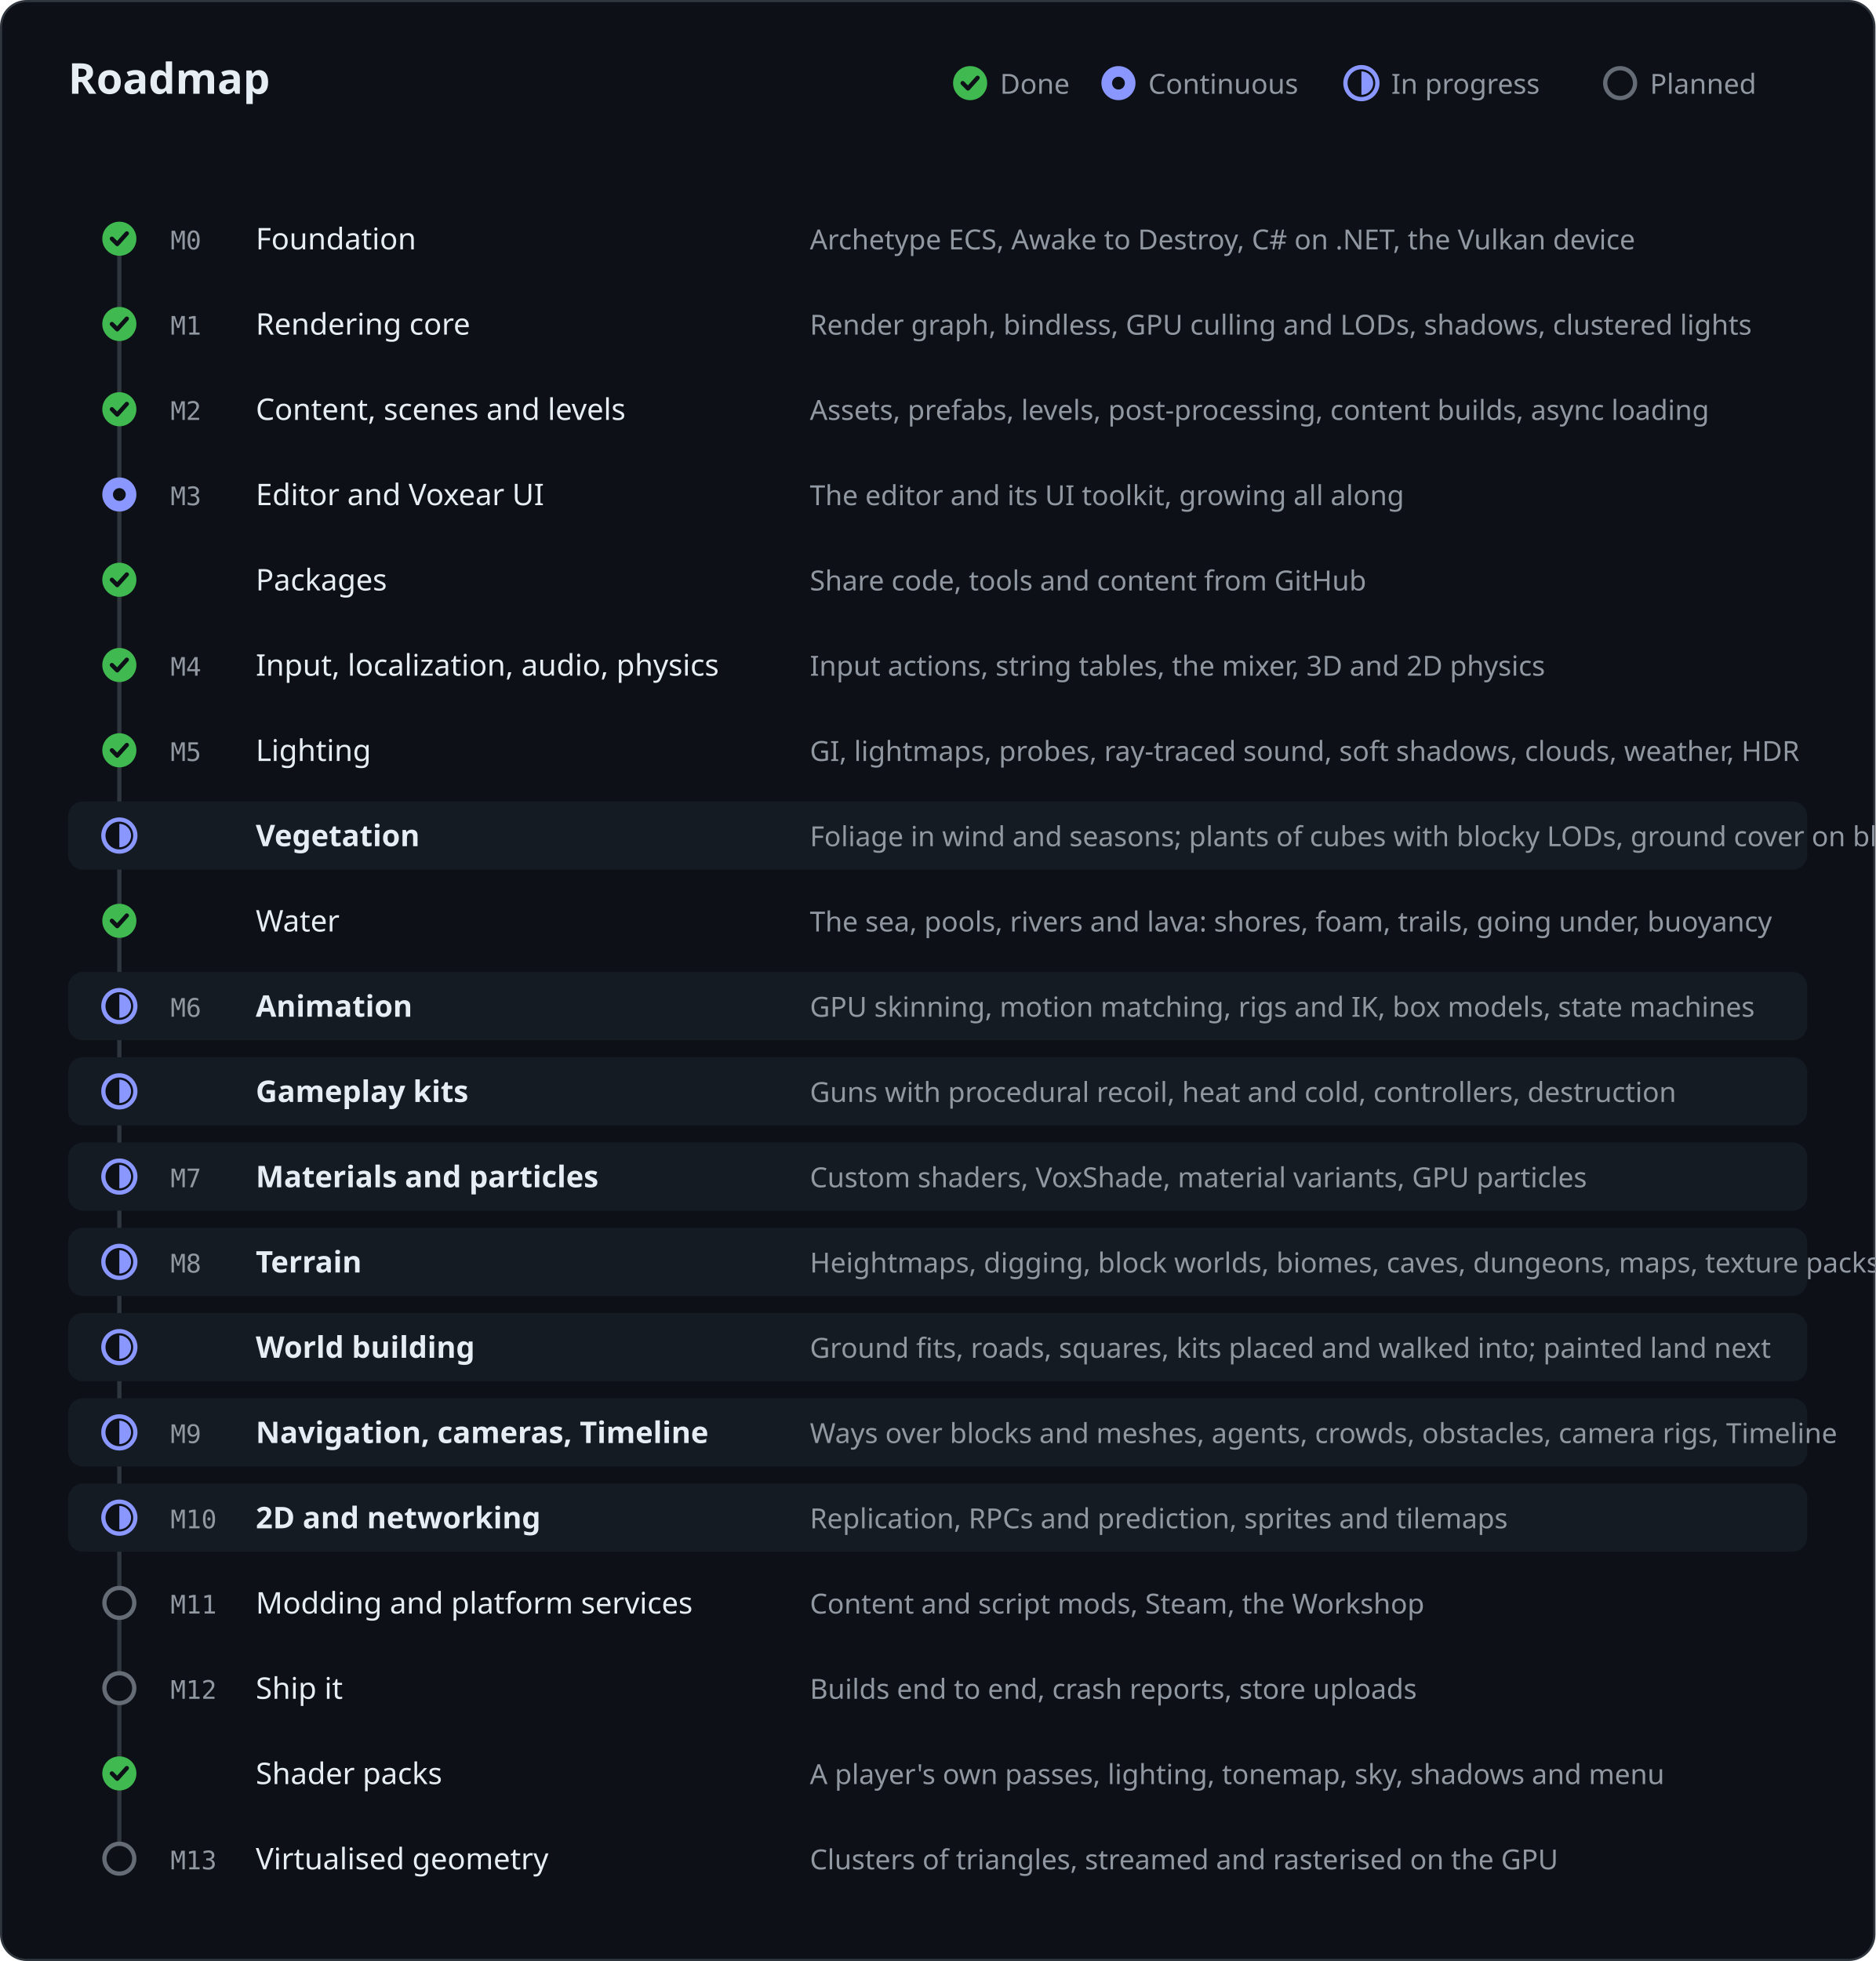
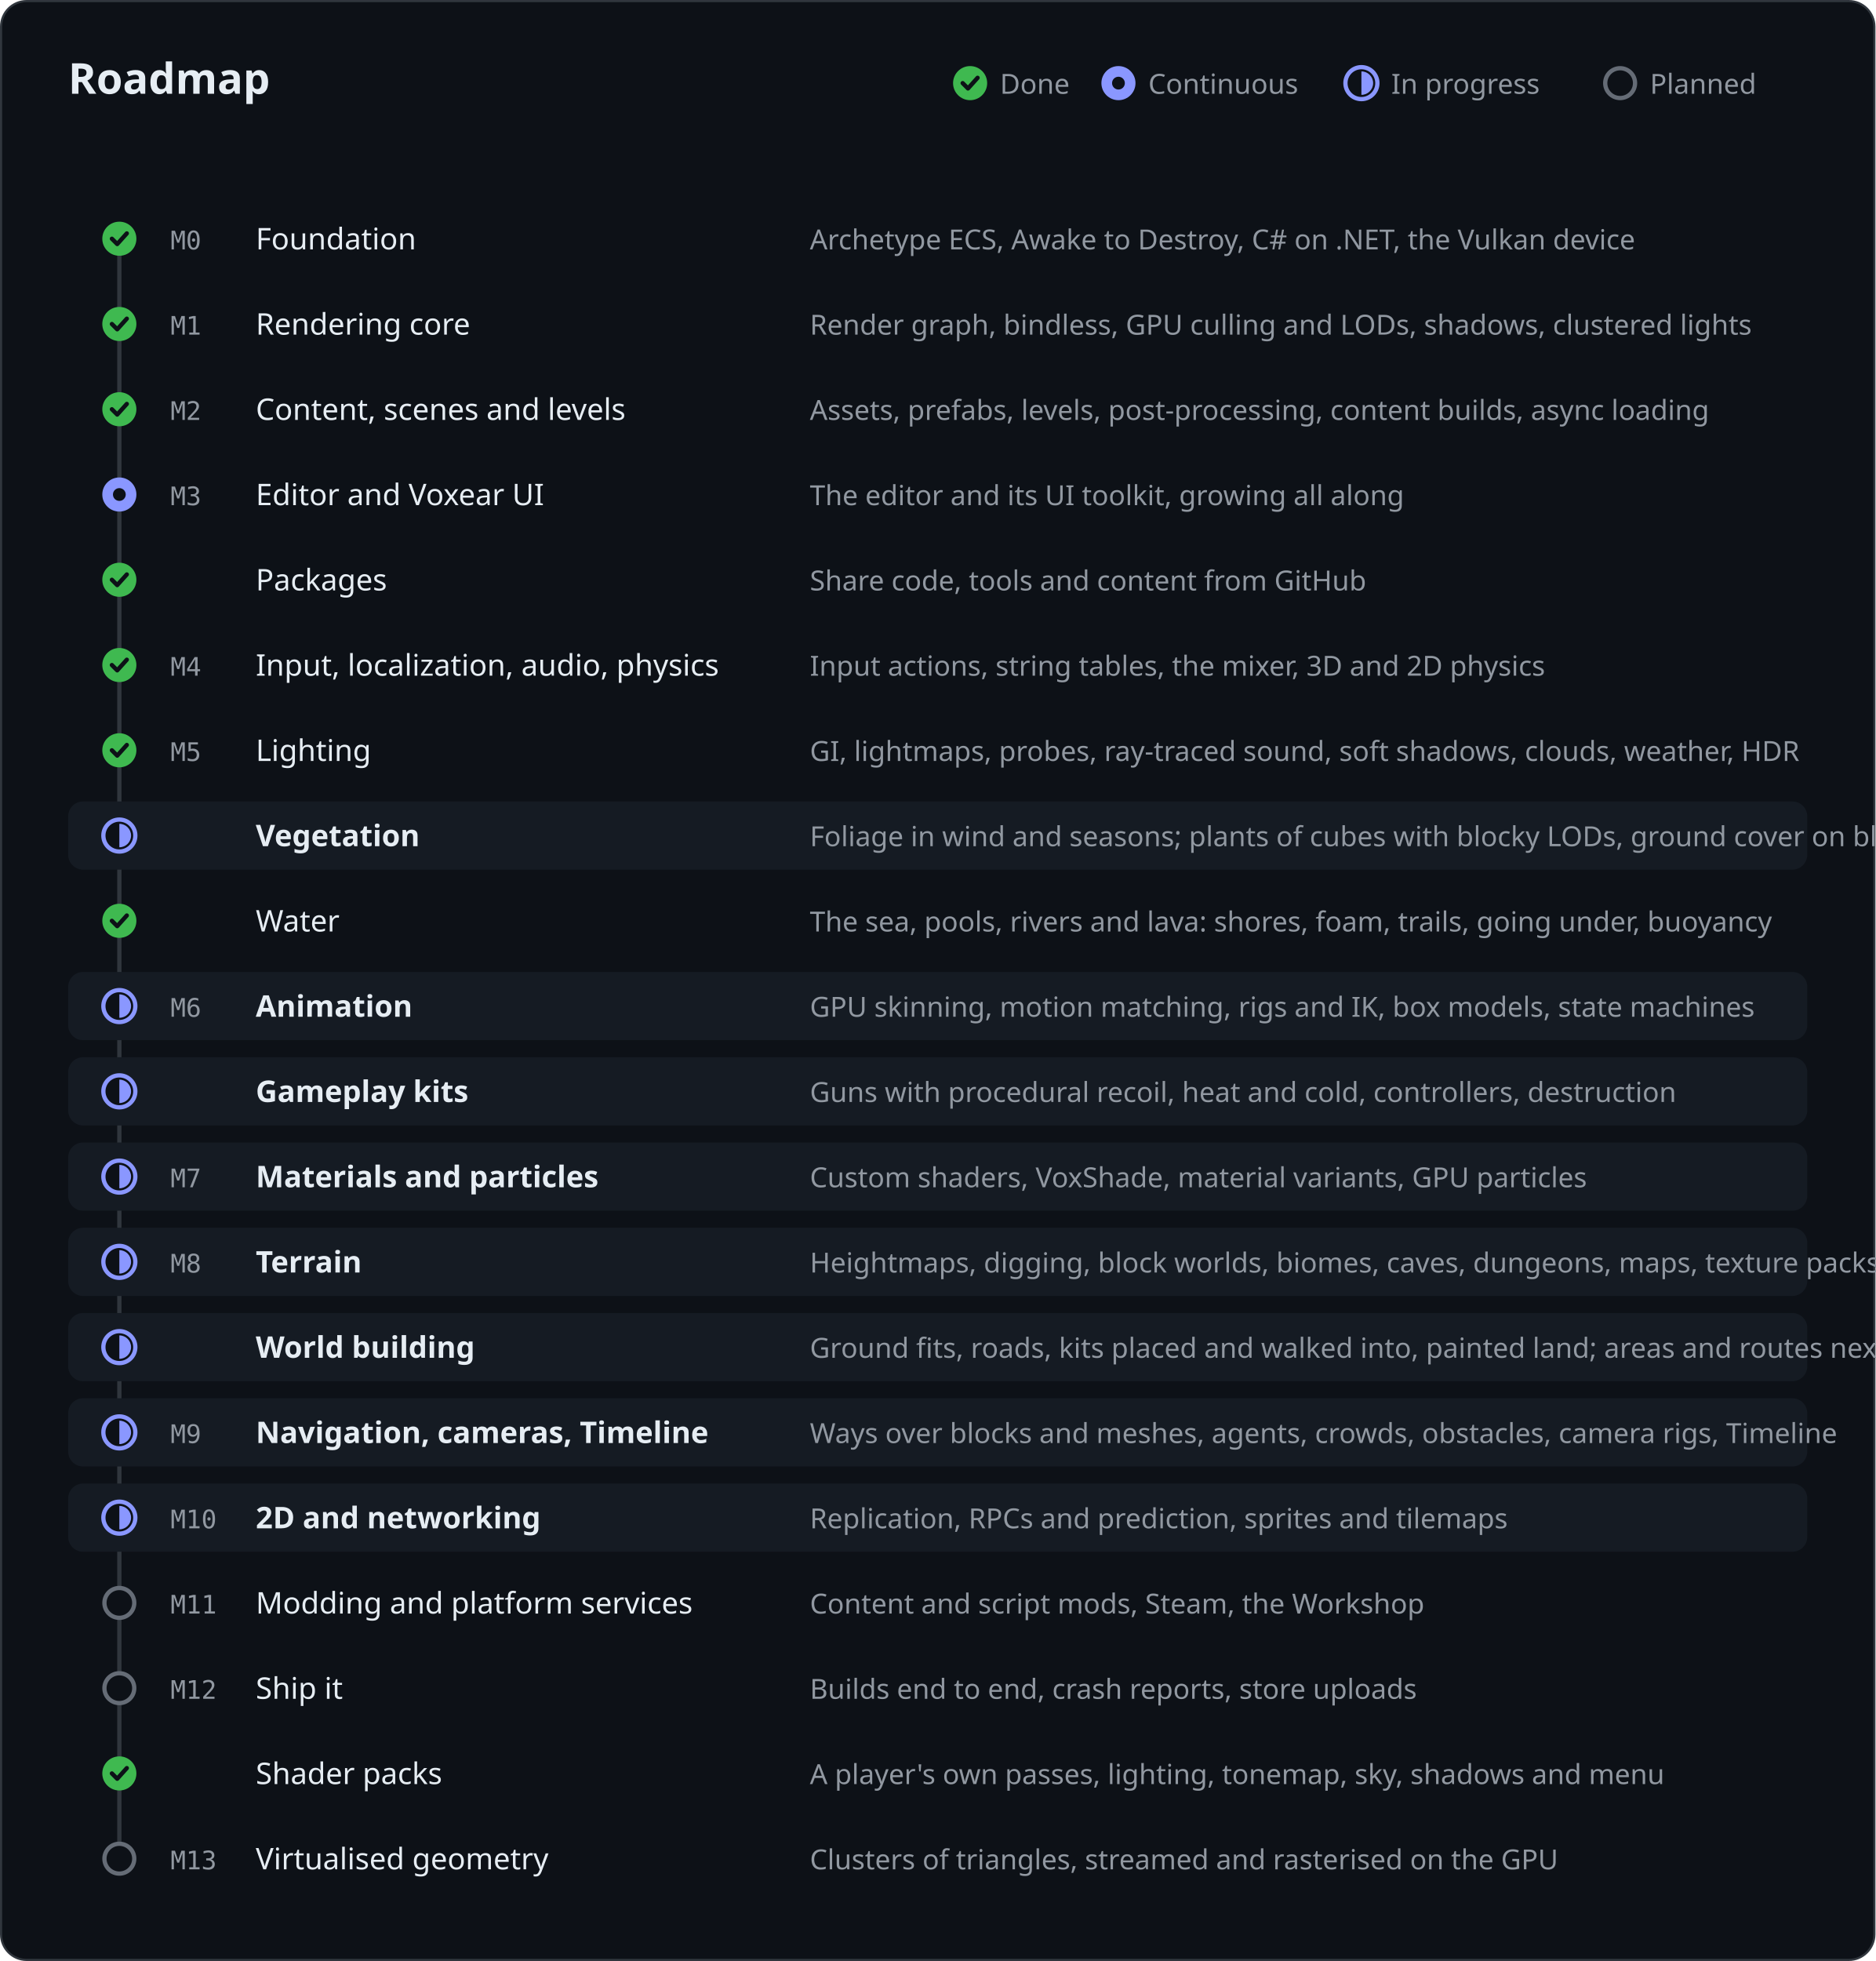
<svg xmlns="http://www.w3.org/2000/svg" width="880" height="920" viewBox="0 0 880 920" role="img" aria-label="Voxear roadmap">
  <rect x="0.5" y="0.5" width="879" height="919" rx="12" fill="#0d1117" stroke="#30363d" />
  <text x="32" y="44" font-family="-apple-system, BlinkMacSystemFont, 'Segoe UI', 'Noto Sans', Helvetica, Arial, sans-serif" font-size="20" font-weight="600" fill="#e6edf3">Roadmap</text>
  <circle cx="760.2" cy="39" r="7" fill="#0d1117" stroke="#656c76" stroke-width="2" />
  <text x="774.2" y="44" font-family="-apple-system, BlinkMacSystemFont, 'Segoe UI', 'Noto Sans', Helvetica, Arial, sans-serif" font-size="13" fill="#9198a1">Planned</text>
  <circle cx="638.8" cy="39" r="7.5" fill="#0d1117" stroke="#8a97ff" stroke-width="2" />
  <path d="M638.8 33.5 a5.5 5.5 0 0 1 0 11 z" fill="#8a97ff" />
  <text x="652.8" y="44" font-family="-apple-system, BlinkMacSystemFont, 'Segoe UI', 'Noto Sans', Helvetica, Arial, sans-serif" font-size="13" fill="#9198a1">In progress</text>
  <circle cx="524.8" cy="39" r="8" fill="#8a97ff" />
  <circle cx="524.8" cy="39" r="3" fill="#0d1117" />
  <text x="538.8" y="44" font-family="-apple-system, BlinkMacSystemFont, 'Segoe UI', 'Noto Sans', Helvetica, Arial, sans-serif" font-size="13" fill="#9198a1">Continuous</text>
  <circle cx="455.2" cy="39" r="8" fill="#3fb950" />
  <path d="M451.7 39 l2.5 2.5 l4.5-5" fill="none" stroke="#0d1117" stroke-width="2" stroke-linecap="round" stroke-linejoin="round" />
  <text x="469.2" y="44" font-family="-apple-system, BlinkMacSystemFont, 'Segoe UI', 'Noto Sans', Helvetica, Arial, sans-serif" font-size="13" fill="#9198a1">Done</text>
  <line x1="56" y1="112" x2="56" y2="872" stroke="#30363d" stroke-width="2" />
  <circle cx="56" cy="112" r="8" fill="#3fb950" />
  <path d="M52.5 112 l2.5 2.5 l4.5-5" fill="none" stroke="#0d1117" stroke-width="2" stroke-linecap="round" stroke-linejoin="round" />
  <text x="80" y="117" font-family="ui-monospace, SFMono-Regular, 'SF Mono', Menlo, Consolas, monospace" font-size="12" fill="#9198a1">M0</text>
  <text x="120" y="117" font-family="-apple-system, BlinkMacSystemFont, 'Segoe UI', 'Noto Sans', Helvetica, Arial, sans-serif" font-size="14" font-weight="500" fill="#e6edf3">Foundation</text>
  <text x="380" y="117" font-family="-apple-system, BlinkMacSystemFont, 'Segoe UI', 'Noto Sans', Helvetica, Arial, sans-serif" font-size="13" fill="#9198a1">Archetype ECS, Awake to Destroy, C# on .NET, the Vulkan device</text>
  <circle cx="56" cy="152" r="8" fill="#3fb950" />
  <path d="M52.5 152 l2.5 2.5 l4.5-5" fill="none" stroke="#0d1117" stroke-width="2" stroke-linecap="round" stroke-linejoin="round" />
  <text x="80" y="157" font-family="ui-monospace, SFMono-Regular, 'SF Mono', Menlo, Consolas, monospace" font-size="12" fill="#9198a1">M1</text>
  <text x="120" y="157" font-family="-apple-system, BlinkMacSystemFont, 'Segoe UI', 'Noto Sans', Helvetica, Arial, sans-serif" font-size="14" font-weight="500" fill="#e6edf3">Rendering core</text>
  <text x="380" y="157" font-family="-apple-system, BlinkMacSystemFont, 'Segoe UI', 'Noto Sans', Helvetica, Arial, sans-serif" font-size="13" fill="#9198a1">Render graph, bindless, GPU culling and LODs, shadows, clustered lights</text>
  <circle cx="56" cy="192" r="8" fill="#3fb950" />
  <path d="M52.5 192 l2.5 2.5 l4.5-5" fill="none" stroke="#0d1117" stroke-width="2" stroke-linecap="round" stroke-linejoin="round" />
  <text x="80" y="197" font-family="ui-monospace, SFMono-Regular, 'SF Mono', Menlo, Consolas, monospace" font-size="12" fill="#9198a1">M2</text>
  <text x="120" y="197" font-family="-apple-system, BlinkMacSystemFont, 'Segoe UI', 'Noto Sans', Helvetica, Arial, sans-serif" font-size="14" font-weight="500" fill="#e6edf3">Content, scenes and levels</text>
  <text x="380" y="197" font-family="-apple-system, BlinkMacSystemFont, 'Segoe UI', 'Noto Sans', Helvetica, Arial, sans-serif" font-size="13" fill="#9198a1">Assets, prefabs, levels, post-processing, content builds, async loading</text>
  <circle cx="56" cy="232" r="8" fill="#8a97ff" />
  <circle cx="56" cy="232" r="3" fill="#0d1117" />
  <text x="80" y="237" font-family="ui-monospace, SFMono-Regular, 'SF Mono', Menlo, Consolas, monospace" font-size="12" fill="#9198a1">M3</text>
  <text x="120" y="237" font-family="-apple-system, BlinkMacSystemFont, 'Segoe UI', 'Noto Sans', Helvetica, Arial, sans-serif" font-size="14" font-weight="500" fill="#e6edf3">Editor and Voxear UI</text>
  <text x="380" y="237" font-family="-apple-system, BlinkMacSystemFont, 'Segoe UI', 'Noto Sans', Helvetica, Arial, sans-serif" font-size="13" fill="#9198a1">The editor and its UI toolkit, growing all along</text>
  <circle cx="56" cy="272" r="8" fill="#3fb950" />
  <path d="M52.5 272 l2.5 2.5 l4.5-5" fill="none" stroke="#0d1117" stroke-width="2" stroke-linecap="round" stroke-linejoin="round" />
  <text x="80" y="277" font-family="ui-monospace, SFMono-Regular, 'SF Mono', Menlo, Consolas, monospace" font-size="12" fill="#9198a1" />
  <text x="120" y="277" font-family="-apple-system, BlinkMacSystemFont, 'Segoe UI', 'Noto Sans', Helvetica, Arial, sans-serif" font-size="14" font-weight="500" fill="#e6edf3">Packages</text>
  <text x="380" y="277" font-family="-apple-system, BlinkMacSystemFont, 'Segoe UI', 'Noto Sans', Helvetica, Arial, sans-serif" font-size="13" fill="#9198a1">Share code, tools and content from GitHub</text>
  <circle cx="56" cy="312" r="8" fill="#3fb950" />
  <path d="M52.5 312 l2.5 2.5 l4.5-5" fill="none" stroke="#0d1117" stroke-width="2" stroke-linecap="round" stroke-linejoin="round" />
  <text x="80" y="317" font-family="ui-monospace, SFMono-Regular, 'SF Mono', Menlo, Consolas, monospace" font-size="12" fill="#9198a1">M4</text>
  <text x="120" y="317" font-family="-apple-system, BlinkMacSystemFont, 'Segoe UI', 'Noto Sans', Helvetica, Arial, sans-serif" font-size="14" font-weight="500" fill="#e6edf3">Input, localization, audio, physics</text>
  <text x="380" y="317" font-family="-apple-system, BlinkMacSystemFont, 'Segoe UI', 'Noto Sans', Helvetica, Arial, sans-serif" font-size="13" fill="#9198a1">Input actions, string tables, the mixer, 3D and 2D physics</text>
  <circle cx="56" cy="352" r="8" fill="#3fb950" />
  <path d="M52.5 352 l2.5 2.5 l4.5-5" fill="none" stroke="#0d1117" stroke-width="2" stroke-linecap="round" stroke-linejoin="round" />
  <text x="80" y="357" font-family="ui-monospace, SFMono-Regular, 'SF Mono', Menlo, Consolas, monospace" font-size="12" fill="#9198a1">M5</text>
  <text x="120" y="357" font-family="-apple-system, BlinkMacSystemFont, 'Segoe UI', 'Noto Sans', Helvetica, Arial, sans-serif" font-size="14" font-weight="500" fill="#e6edf3">Lighting</text>
  <text x="380" y="357" font-family="-apple-system, BlinkMacSystemFont, 'Segoe UI', 'Noto Sans', Helvetica, Arial, sans-serif" font-size="13" fill="#9198a1">GI, lightmaps, probes, ray-traced sound, soft shadows, clouds, weather, HDR</text>
  <rect x="32" y="376" width="816" height="32" rx="7" fill="#151b23" />
  <circle cx="56" cy="392" r="7.5" fill="#0d1117" stroke="#8a97ff" stroke-width="2" />
  <path d="M56 386.5 a5.5 5.5 0 0 1 0 11 z" fill="#8a97ff" />
  <text x="80" y="397" font-family="ui-monospace, SFMono-Regular, 'SF Mono', Menlo, Consolas, monospace" font-size="12" fill="#9198a1" />
  <text x="120" y="397" font-family="-apple-system, BlinkMacSystemFont, 'Segoe UI', 'Noto Sans', Helvetica, Arial, sans-serif" font-size="14" font-weight="600" fill="#e6edf3">Vegetation</text>
  <text x="380" y="397" font-family="-apple-system, BlinkMacSystemFont, 'Segoe UI', 'Noto Sans', Helvetica, Arial, sans-serif" font-size="13" fill="#9198a1">Foliage in wind and seasons; plants of cubes with blocky LODs, ground cover on blocks</text>
  <circle cx="56" cy="432" r="8" fill="#3fb950" />
  <path d="M52.5 432 l2.5 2.5 l4.5-5" fill="none" stroke="#0d1117" stroke-width="2" stroke-linecap="round" stroke-linejoin="round" />
  <text x="80" y="437" font-family="ui-monospace, SFMono-Regular, 'SF Mono', Menlo, Consolas, monospace" font-size="12" fill="#9198a1" />
  <text x="120" y="437" font-family="-apple-system, BlinkMacSystemFont, 'Segoe UI', 'Noto Sans', Helvetica, Arial, sans-serif" font-size="14" font-weight="500" fill="#e6edf3">Water</text>
  <text x="380" y="437" font-family="-apple-system, BlinkMacSystemFont, 'Segoe UI', 'Noto Sans', Helvetica, Arial, sans-serif" font-size="13" fill="#9198a1">The sea, pools, rivers and lava: shores, foam, trails, going under, buoyancy</text>
  <rect x="32" y="456" width="816" height="32" rx="7" fill="#151b23" />
  <circle cx="56" cy="472" r="7.5" fill="#0d1117" stroke="#8a97ff" stroke-width="2" />
  <path d="M56 466.5 a5.5 5.5 0 0 1 0 11 z" fill="#8a97ff" />
  <text x="80" y="477" font-family="ui-monospace, SFMono-Regular, 'SF Mono', Menlo, Consolas, monospace" font-size="12" fill="#9198a1">M6</text>
  <text x="120" y="477" font-family="-apple-system, BlinkMacSystemFont, 'Segoe UI', 'Noto Sans', Helvetica, Arial, sans-serif" font-size="14" font-weight="600" fill="#e6edf3">Animation</text>
  <text x="380" y="477" font-family="-apple-system, BlinkMacSystemFont, 'Segoe UI', 'Noto Sans', Helvetica, Arial, sans-serif" font-size="13" fill="#9198a1">GPU skinning, motion matching, rigs and IK, box models, state machines</text>
  <rect x="32" y="496" width="816" height="32" rx="7" fill="#151b23" />
  <circle cx="56" cy="512" r="7.5" fill="#0d1117" stroke="#8a97ff" stroke-width="2" />
  <path d="M56 506.5 a5.5 5.5 0 0 1 0 11 z" fill="#8a97ff" />
  <text x="80" y="517" font-family="ui-monospace, SFMono-Regular, 'SF Mono', Menlo, Consolas, monospace" font-size="12" fill="#9198a1" />
  <text x="120" y="517" font-family="-apple-system, BlinkMacSystemFont, 'Segoe UI', 'Noto Sans', Helvetica, Arial, sans-serif" font-size="14" font-weight="600" fill="#e6edf3">Gameplay kits</text>
  <text x="380" y="517" font-family="-apple-system, BlinkMacSystemFont, 'Segoe UI', 'Noto Sans', Helvetica, Arial, sans-serif" font-size="13" fill="#9198a1">Guns with procedural recoil, heat and cold, controllers, destruction</text>
  <rect x="32" y="536" width="816" height="32" rx="7" fill="#151b23" />
  <circle cx="56" cy="552" r="7.5" fill="#0d1117" stroke="#8a97ff" stroke-width="2" />
  <path d="M56 546.5 a5.5 5.5 0 0 1 0 11 z" fill="#8a97ff" />
  <text x="80" y="557" font-family="ui-monospace, SFMono-Regular, 'SF Mono', Menlo, Consolas, monospace" font-size="12" fill="#9198a1">M7</text>
  <text x="120" y="557" font-family="-apple-system, BlinkMacSystemFont, 'Segoe UI', 'Noto Sans', Helvetica, Arial, sans-serif" font-size="14" font-weight="600" fill="#e6edf3">Materials and particles</text>
  <text x="380" y="557" font-family="-apple-system, BlinkMacSystemFont, 'Segoe UI', 'Noto Sans', Helvetica, Arial, sans-serif" font-size="13" fill="#9198a1">Custom shaders, VoxShade, material variants, GPU particles</text>
  <rect x="32" y="576" width="816" height="32" rx="7" fill="#151b23" />
  <circle cx="56" cy="592" r="7.5" fill="#0d1117" stroke="#8a97ff" stroke-width="2" />
  <path d="M56 586.5 a5.5 5.5 0 0 1 0 11 z" fill="#8a97ff" />
  <text x="80" y="597" font-family="ui-monospace, SFMono-Regular, 'SF Mono', Menlo, Consolas, monospace" font-size="12" fill="#9198a1">M8</text>
  <text x="120" y="597" font-family="-apple-system, BlinkMacSystemFont, 'Segoe UI', 'Noto Sans', Helvetica, Arial, sans-serif" font-size="14" font-weight="600" fill="#e6edf3">Terrain</text>
  <text x="380" y="597" font-family="-apple-system, BlinkMacSystemFont, 'Segoe UI', 'Noto Sans', Helvetica, Arial, sans-serif" font-size="13" fill="#9198a1">Heightmaps, digging, block worlds, biomes, caves, dungeons, maps, texture packs</text>
  <rect x="32" y="616" width="816" height="32" rx="7" fill="#151b23" />
  <circle cx="56" cy="632" r="7.5" fill="#0d1117" stroke="#8a97ff" stroke-width="2" />
  <path d="M56 626.5 a5.5 5.5 0 0 1 0 11 z" fill="#8a97ff" />
  <text x="80" y="637" font-family="ui-monospace, SFMono-Regular, 'SF Mono', Menlo, Consolas, monospace" font-size="12" fill="#9198a1" />
  <text x="120" y="637" font-family="-apple-system, BlinkMacSystemFont, 'Segoe UI', 'Noto Sans', Helvetica, Arial, sans-serif" font-size="14" font-weight="600" fill="#e6edf3">World building</text>
-   <text x="380" y="637" font-family="-apple-system, BlinkMacSystemFont, 'Segoe UI', 'Noto Sans', Helvetica, Arial, sans-serif" font-size="13" fill="#9198a1">Ground fits, roads, squares, kits placed and walked into; painted land next</text>
+   <text x="380" y="637" font-family="-apple-system, BlinkMacSystemFont, 'Segoe UI', 'Noto Sans', Helvetica, Arial, sans-serif" font-size="13" fill="#9198a1">Ground fits, roads, kits placed and walked into, painted land; areas and routes next</text>
  <rect x="32" y="656" width="816" height="32" rx="7" fill="#151b23" />
  <circle cx="56" cy="672" r="7.5" fill="#0d1117" stroke="#8a97ff" stroke-width="2" />
  <path d="M56 666.5 a5.5 5.5 0 0 1 0 11 z" fill="#8a97ff" />
  <text x="80" y="677" font-family="ui-monospace, SFMono-Regular, 'SF Mono', Menlo, Consolas, monospace" font-size="12" fill="#9198a1">M9</text>
  <text x="120" y="677" font-family="-apple-system, BlinkMacSystemFont, 'Segoe UI', 'Noto Sans', Helvetica, Arial, sans-serif" font-size="14" font-weight="600" fill="#e6edf3">Navigation, cameras, Timeline</text>
  <text x="380" y="677" font-family="-apple-system, BlinkMacSystemFont, 'Segoe UI', 'Noto Sans', Helvetica, Arial, sans-serif" font-size="13" fill="#9198a1">Ways over blocks and meshes, agents, crowds, obstacles, camera rigs, Timeline</text>
  <rect x="32" y="696" width="816" height="32" rx="7" fill="#151b23" />
  <circle cx="56" cy="712" r="7.5" fill="#0d1117" stroke="#8a97ff" stroke-width="2" />
  <path d="M56 706.5 a5.5 5.5 0 0 1 0 11 z" fill="#8a97ff" />
  <text x="80" y="717" font-family="ui-monospace, SFMono-Regular, 'SF Mono', Menlo, Consolas, monospace" font-size="12" fill="#9198a1">M10</text>
  <text x="120" y="717" font-family="-apple-system, BlinkMacSystemFont, 'Segoe UI', 'Noto Sans', Helvetica, Arial, sans-serif" font-size="14" font-weight="600" fill="#e6edf3">2D and networking</text>
  <text x="380" y="717" font-family="-apple-system, BlinkMacSystemFont, 'Segoe UI', 'Noto Sans', Helvetica, Arial, sans-serif" font-size="13" fill="#9198a1">Replication, RPCs and prediction, sprites and tilemaps</text>
  <circle cx="56" cy="752" r="7" fill="#0d1117" stroke="#656c76" stroke-width="2" />
  <text x="80" y="757" font-family="ui-monospace, SFMono-Regular, 'SF Mono', Menlo, Consolas, monospace" font-size="12" fill="#9198a1">M11</text>
  <text x="120" y="757" font-family="-apple-system, BlinkMacSystemFont, 'Segoe UI', 'Noto Sans', Helvetica, Arial, sans-serif" font-size="14" font-weight="500" fill="#e6edf3">Modding and platform services</text>
  <text x="380" y="757" font-family="-apple-system, BlinkMacSystemFont, 'Segoe UI', 'Noto Sans', Helvetica, Arial, sans-serif" font-size="13" fill="#9198a1">Content and script mods, Steam, the Workshop</text>
  <circle cx="56" cy="792" r="7" fill="#0d1117" stroke="#656c76" stroke-width="2" />
  <text x="80" y="797" font-family="ui-monospace, SFMono-Regular, 'SF Mono', Menlo, Consolas, monospace" font-size="12" fill="#9198a1">M12</text>
  <text x="120" y="797" font-family="-apple-system, BlinkMacSystemFont, 'Segoe UI', 'Noto Sans', Helvetica, Arial, sans-serif" font-size="14" font-weight="500" fill="#e6edf3">Ship it</text>
  <text x="380" y="797" font-family="-apple-system, BlinkMacSystemFont, 'Segoe UI', 'Noto Sans', Helvetica, Arial, sans-serif" font-size="13" fill="#9198a1">Builds end to end, crash reports, store uploads</text>
  <circle cx="56" cy="832" r="8" fill="#3fb950" />
  <path d="M52.5 832 l2.5 2.5 l4.5-5" fill="none" stroke="#0d1117" stroke-width="2" stroke-linecap="round" stroke-linejoin="round" />
  <text x="80" y="837" font-family="ui-monospace, SFMono-Regular, 'SF Mono', Menlo, Consolas, monospace" font-size="12" fill="#9198a1" />
  <text x="120" y="837" font-family="-apple-system, BlinkMacSystemFont, 'Segoe UI', 'Noto Sans', Helvetica, Arial, sans-serif" font-size="14" font-weight="500" fill="#e6edf3">Shader packs</text>
  <text x="380" y="837" font-family="-apple-system, BlinkMacSystemFont, 'Segoe UI', 'Noto Sans', Helvetica, Arial, sans-serif" font-size="13" fill="#9198a1">A player's own passes, lighting, tonemap, sky, shadows and menu</text>
  <circle cx="56" cy="872" r="7" fill="#0d1117" stroke="#656c76" stroke-width="2" />
  <text x="80" y="877" font-family="ui-monospace, SFMono-Regular, 'SF Mono', Menlo, Consolas, monospace" font-size="12" fill="#9198a1">M13</text>
  <text x="120" y="877" font-family="-apple-system, BlinkMacSystemFont, 'Segoe UI', 'Noto Sans', Helvetica, Arial, sans-serif" font-size="14" font-weight="500" fill="#e6edf3">Virtualised geometry</text>
  <text x="380" y="877" font-family="-apple-system, BlinkMacSystemFont, 'Segoe UI', 'Noto Sans', Helvetica, Arial, sans-serif" font-size="13" fill="#9198a1">Clusters of triangles, streamed and rasterised on the GPU</text>
</svg>
